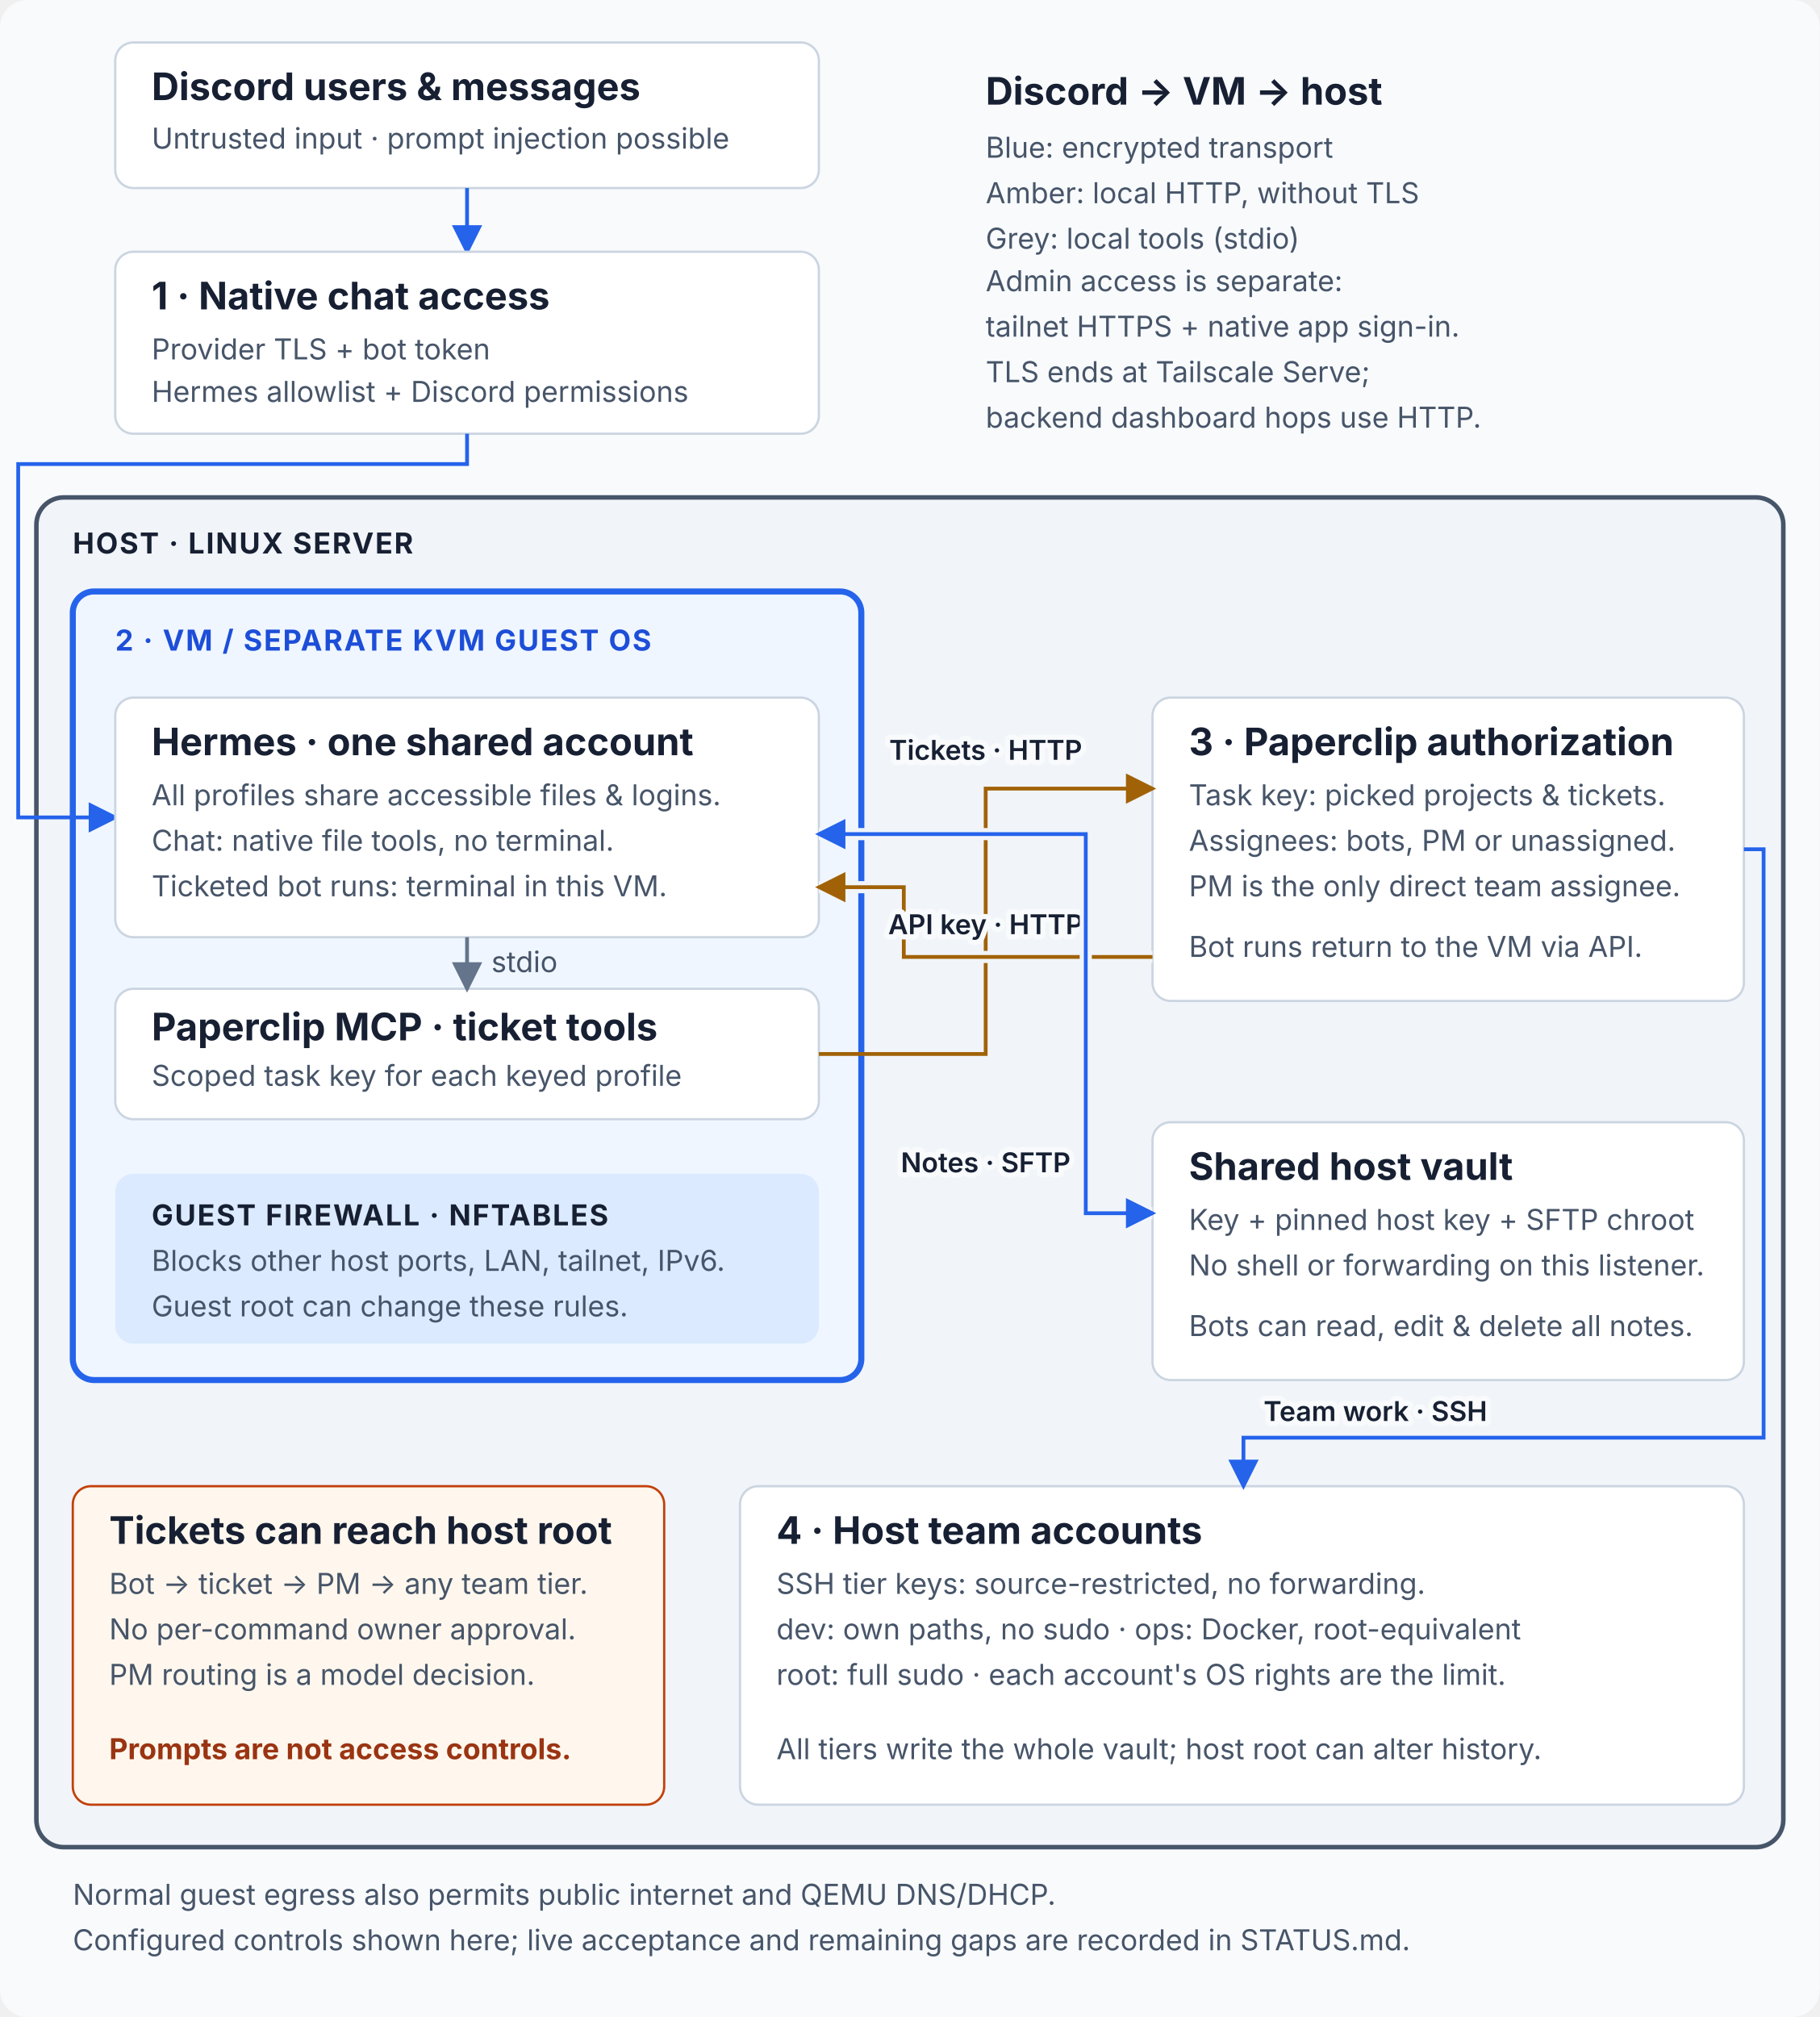
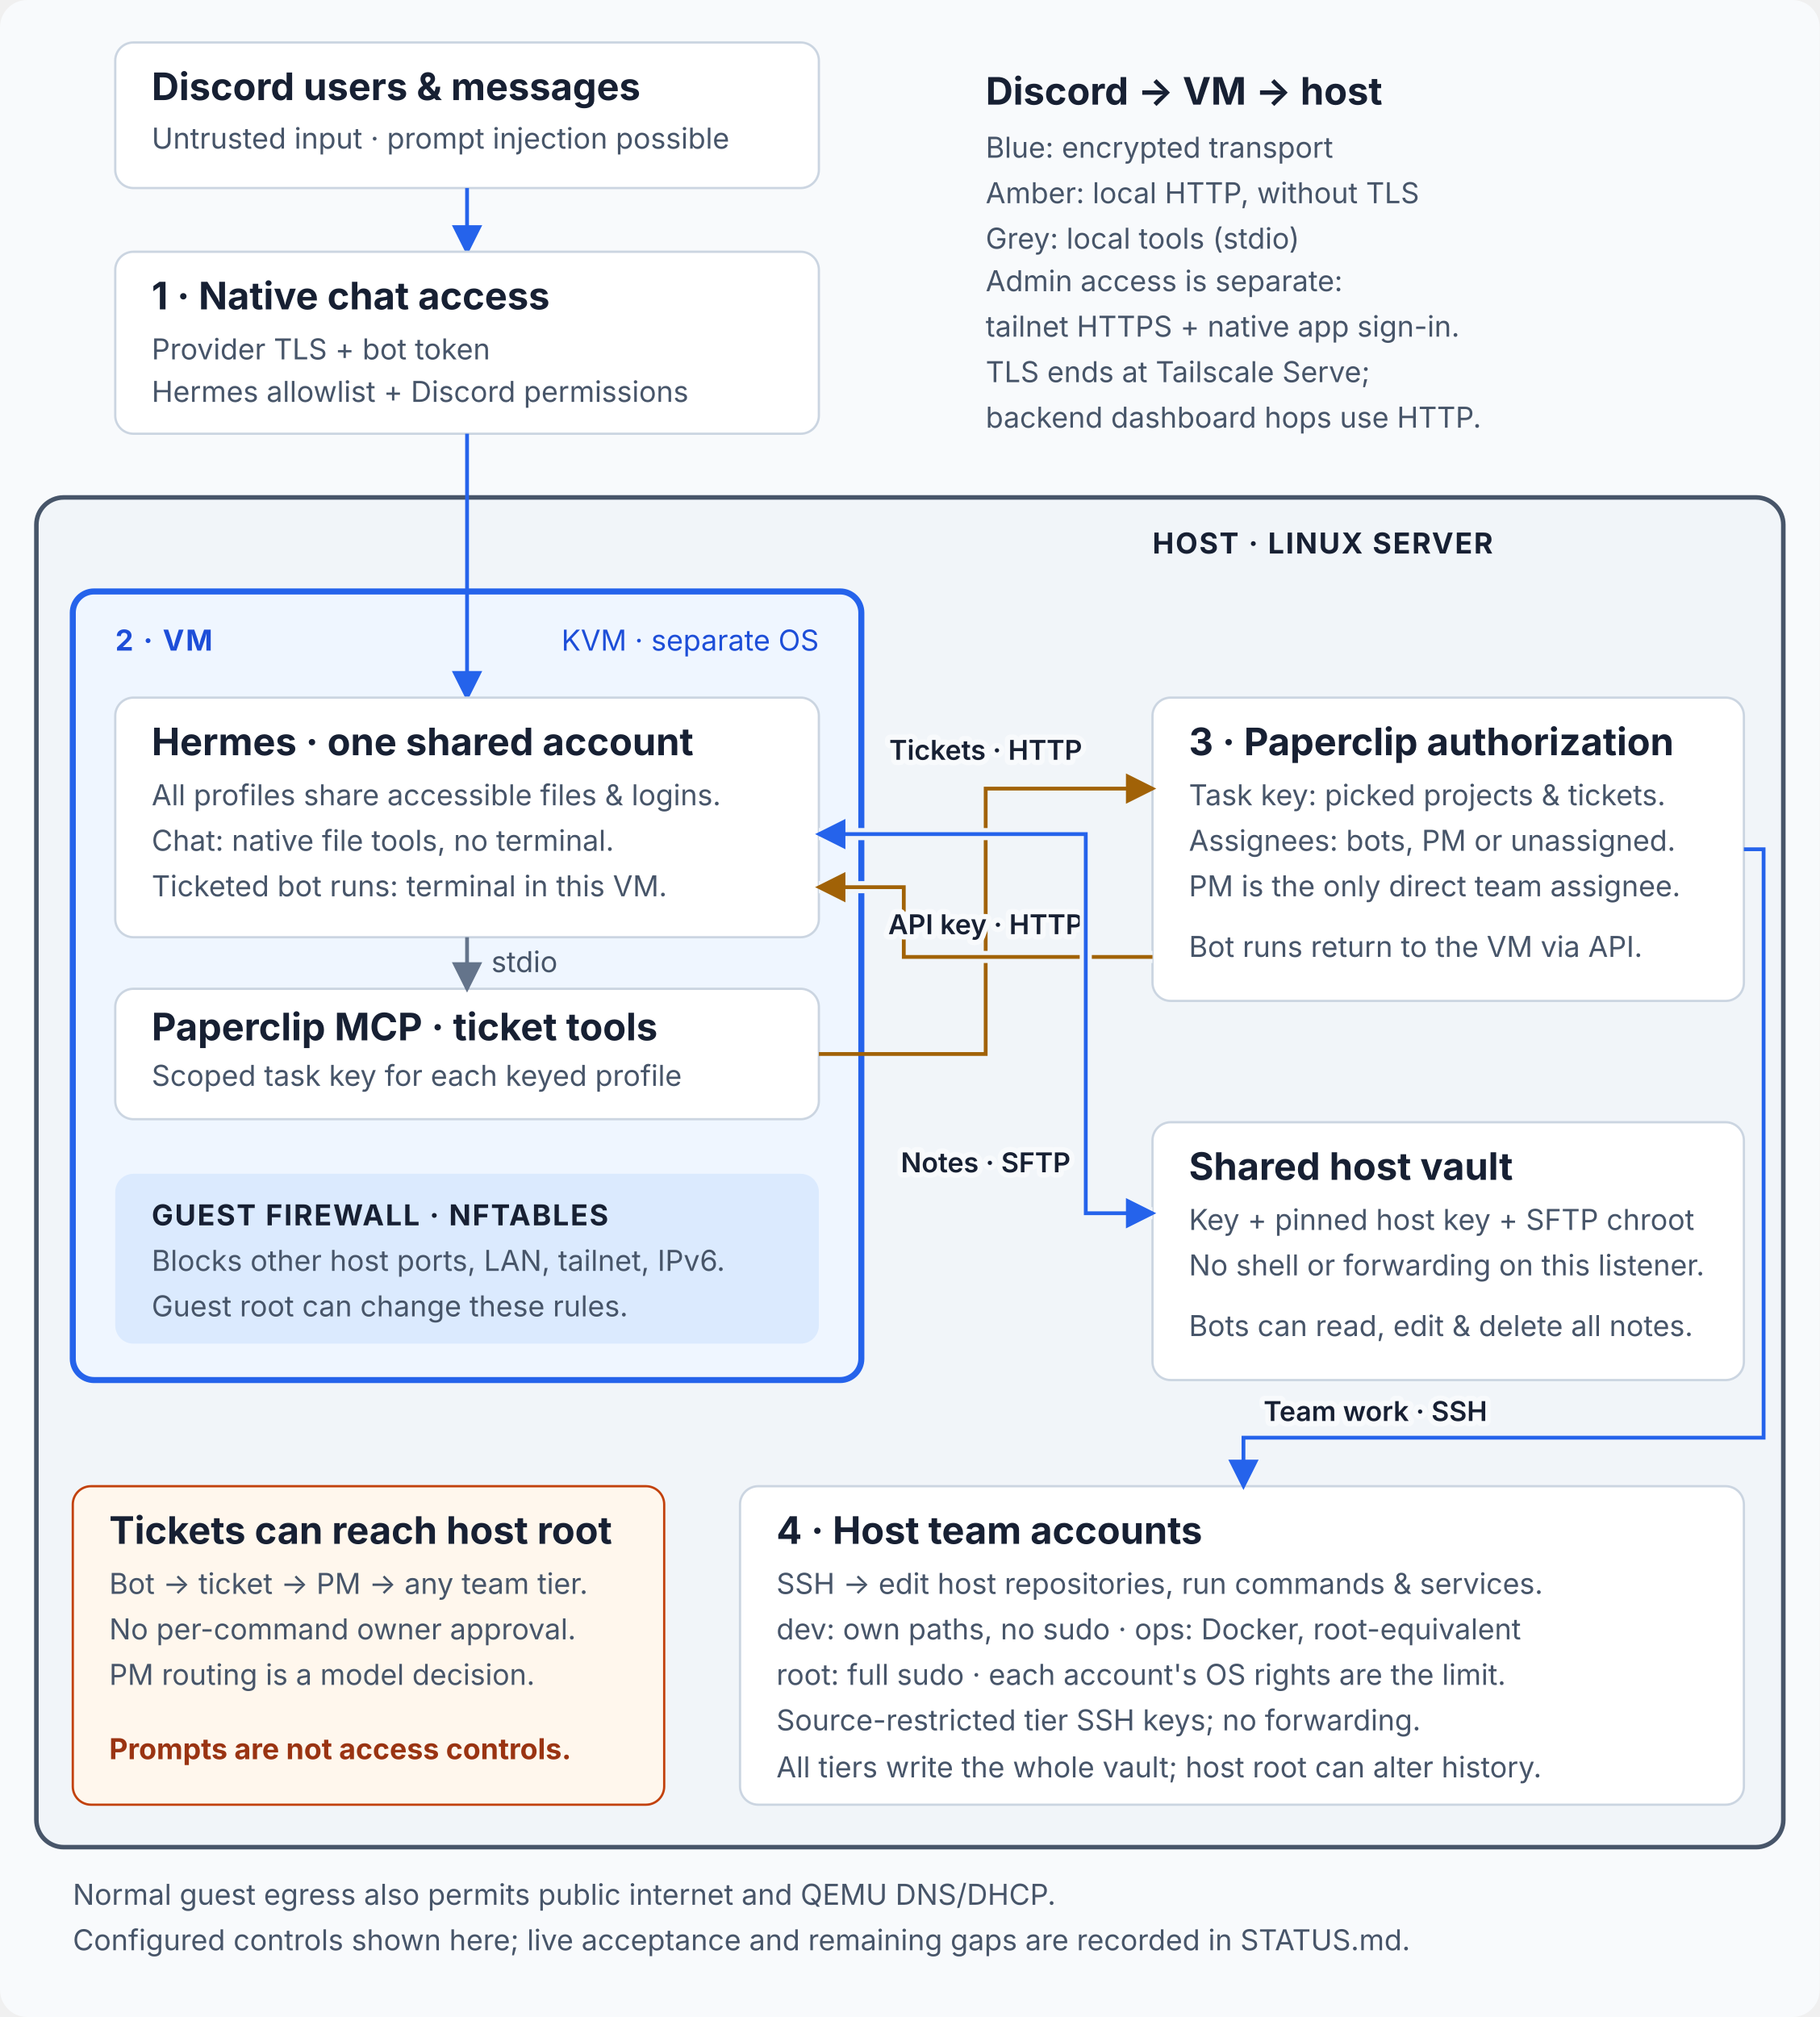
<svg xmlns="http://www.w3.org/2000/svg" viewBox="0 0 1200 1330" role="img" aria-labelledby="title description">
  <defs>
    <marker id="blue" markerWidth="8" markerHeight="8" refX="7" refY="4" orient="auto-start-reverse">
      <path d="M0 0 8 4 0 8Z" fill="#2563eb" />
    </marker>
    <marker id="amber" markerWidth="8" markerHeight="8" refX="7" refY="4" orient="auto-start-reverse">
      <path d="M0 0 8 4 0 8Z" fill="#a16207" />
    </marker>
    <marker id="grey" markerWidth="8" markerHeight="8" refX="7" refY="4" orient="auto-start-reverse">
      <path d="M0 0 8 4 0 8Z" fill="#64748b" />
    </marker>
    <style>
      text { font-family: -apple-system, BlinkMacSystemFont, "Segoe UI", sans-serif; fill: #172033; }
      .heading { font-size: 25px; font-weight: 700; }
      .body { font-size: 19px; fill: #475569; }
      .tag { font-size: 19px; font-weight: 700; letter-spacing: 1px; }
      .node { fill: #fff; stroke: #cbd5e1; stroke-width: 1.5; }
      .encrypted { fill: none; stroke: #2563eb; stroke-width: 2.5; marker-end: url(#blue); }
      .http { fill: none; stroke: #a16207; stroke-width: 2.5; marker-end: url(#amber); }
      .local { fill: none; stroke: #64748b; stroke-width: 2.5; marker-end: url(#grey); }
      .label { font-size: 18px; font-weight: 600; paint-order: stroke; stroke: #f8fafc; stroke-width: 7px; stroke-linejoin: round; }
    </style>
  </defs>
  <rect width="1200" height="1330" rx="18" fill="#f8fafc" />
  <rect class="node" x="76" y="28" width="464" height="96" rx="12" />
  <text x="100" y="66" class="heading">Discord users &amp; messages</text>
  <text x="100" y="98" class="body">Untrusted input · prompt injection possible</text>
  <path class="encrypted" d="M308 124V166" />
  <rect class="node" x="76" y="166" width="464" height="120" rx="12" />
  <text x="100" y="204" class="heading">1 · Native chat access</text>
  <text x="100" y="237" class="body">Provider TLS + bot token</text>
  <text x="100" y="265" class="body">Hermes allowlist + Discord permissions</text>
  <text x="650" y="69" class="heading">Discord → VM → host</text>
  <text x="650" y="104" class="body">Blue: encrypted transport</text>
  <text x="650" y="134" class="body">Amber: local HTTP, without TLS</text>
  <text x="650" y="164" class="body">Grey: local tools (stdio)</text>
  <text x="650" y="192" class="body">Admin access is separate:</text>
  <text x="650" y="222" class="body">tailnet HTTPS + native app sign-in.</text>
  <text x="650" y="252" class="body">TLS ends at Tailscale Serve;</text>
  <text x="650" y="282" class="body">backend dashboard hops use HTTP.</text>
  <rect x="24" y="328" width="1152" height="890" rx="18" fill="#f1f5f9" stroke="#475569" stroke-width="3" />
-   <text x="48" y="365" class="tag">HOST · LINUX SERVER</text>
+   <text x="760" y="365" class="tag">HOST · LINUX SERVER</text>
  <rect x="48" y="390" width="520" height="520" rx="14" fill="#eff6ff" stroke="#2563eb" stroke-width="4" />
-   <text x="76" y="429" class="tag" style="fill: #1d4ed8">2 · VM / SEPARATE KVM GUEST OS</text>
-   <path class="encrypted" d="M308 286V306H12V539H76" />
+   <text x="76" y="429" class="tag" style="fill: #1d4ed8">2 · VM</text>
+   <text x="540" y="429" class="body" text-anchor="end" style="fill: #1d4ed8">KVM · separate OS</text>
+   <path class="encrypted" d="M308 286V460" />
  <rect class="node" x="76" y="460" width="464" height="158" rx="12" />
  <text x="100" y="498" class="heading">Hermes · one shared account</text>
  <text x="100" y="531" class="body">All profiles share accessible files &amp; logins.</text>
  <text x="100" y="561" class="body">Chat: native file tools, no terminal.</text>
  <text x="100" y="591" class="body">Ticketed bot runs: terminal in this VM.</text>
  <rect class="node" x="76" y="652" width="464" height="86" rx="12" />
  <text x="100" y="686" class="heading">Paperclip MCP · ticket tools</text>
  <text x="100" y="716" class="body">Scoped task key for each keyed profile</text>
  <path class="local" d="M308 618V652" />
  <text x="324" y="641" class="body">stdio</text>
  <rect x="76" y="774" width="464" height="112" rx="12" fill="#dbeafe" />
  <text x="100" y="808" class="tag">GUEST FIREWALL · NFTABLES</text>
  <text x="100" y="838" class="body">Blocks other host ports, LAN, tailnet, IPv6.</text>
  <text x="100" y="868" class="body">Guest root can change these rules.</text>
  <rect class="node" x="760" y="460" width="390" height="200" rx="12" />
  <text x="784" y="498" class="heading">3 · Paperclip authorization</text>
  <text x="784" y="531" class="body">Task key: picked projects &amp; tickets.</text>
  <text x="784" y="561" class="body">Assignees: bots, PM or unassigned.</text>
  <text x="784" y="591" class="body">PM is the only direct team assignee.</text>
  <text x="784" y="631" class="body">Bot runs return to the VM via API.</text>
  <path class="http" d="M540 695H650V520H760" />
  <text x="650" y="501" class="label" text-anchor="middle">Tickets · HTTP</text>
  <path d="M760 631H596V585H540" fill="none" stroke="#f1f5f9" stroke-width="8" />
  <path class="http" d="M760 631H596V585H540" />
  <text x="650" y="616" class="label" text-anchor="middle">API key · HTTP</text>
  <rect class="node" x="760" y="740" width="390" height="170" rx="12" />
  <text x="784" y="778" class="heading">Shared host vault</text>
  <text x="784" y="811" class="body">Key + pinned host key + SFTP chroot</text>
  <text x="784" y="841" class="body">No shell or forwarding on this listener.</text>
  <text x="784" y="881" class="body">Bots can read, edit &amp; delete all notes.</text>
  <path d="M540 550H716V800H760" fill="none" stroke="#f1f5f9" stroke-width="8" />
  <path class="encrypted" d="M540 550H716V800H760" marker-start="url(#blue)" />
  <text x="650" y="773" class="label" text-anchor="middle">Notes · SFTP</text>
  <rect x="48" y="980" width="390" height="210" rx="12" fill="#fff7ed" stroke="#c2410c" stroke-width="1.5" />
  <text x="72" y="1018" class="heading">Tickets can reach host root</text>
  <text x="72" y="1051" class="body">Bot → ticket → PM → any team tier.</text>
  <text x="72" y="1081" class="body">No per-command owner approval.</text>
  <text x="72" y="1111" class="body">PM routing is a model decision.</text>
  <text x="72" y="1160" class="body" style="fill: #9a3412; font-weight: 700">Prompts are not access controls.</text>
  <rect class="node" x="488" y="980" width="662" height="210" rx="12" />
  <text x="512" y="1018" class="heading">4 · Host team accounts</text>
-   <text x="512" y="1051" class="body">SSH tier keys: source-restricted, no forwarding.</text>
+   <text x="512" y="1051" class="body">SSH → edit host repositories, run commands &amp; services.</text>
  <text x="512" y="1081" class="body">dev: own paths, no sudo · ops: Docker, root-equivalent</text>
  <text x="512" y="1111" class="body">root: full sudo · each account's OS rights are the limit.</text>
-   <text x="512" y="1160" class="body">All tiers write the whole vault; host root can alter history.</text>
+   <text x="512" y="1141" class="body">Source-restricted tier SSH keys; no forwarding.</text>
+   <text x="512" y="1172" class="body">All tiers write the whole vault; host root can alter history.</text>
  <path class="encrypted" d="M1150 560H1163V948H820V980" />
  <text x="907" y="937" class="label" text-anchor="middle">Team work · SSH</text>
  <text x="48" y="1256" class="body">Normal guest egress also permits public internet and QEMU DNS/DHCP.</text>
  <text x="48" y="1286" class="body">Configured controls shown here; live acceptance and remaining gaps are recorded in STATUS.md.</text>
</svg>
